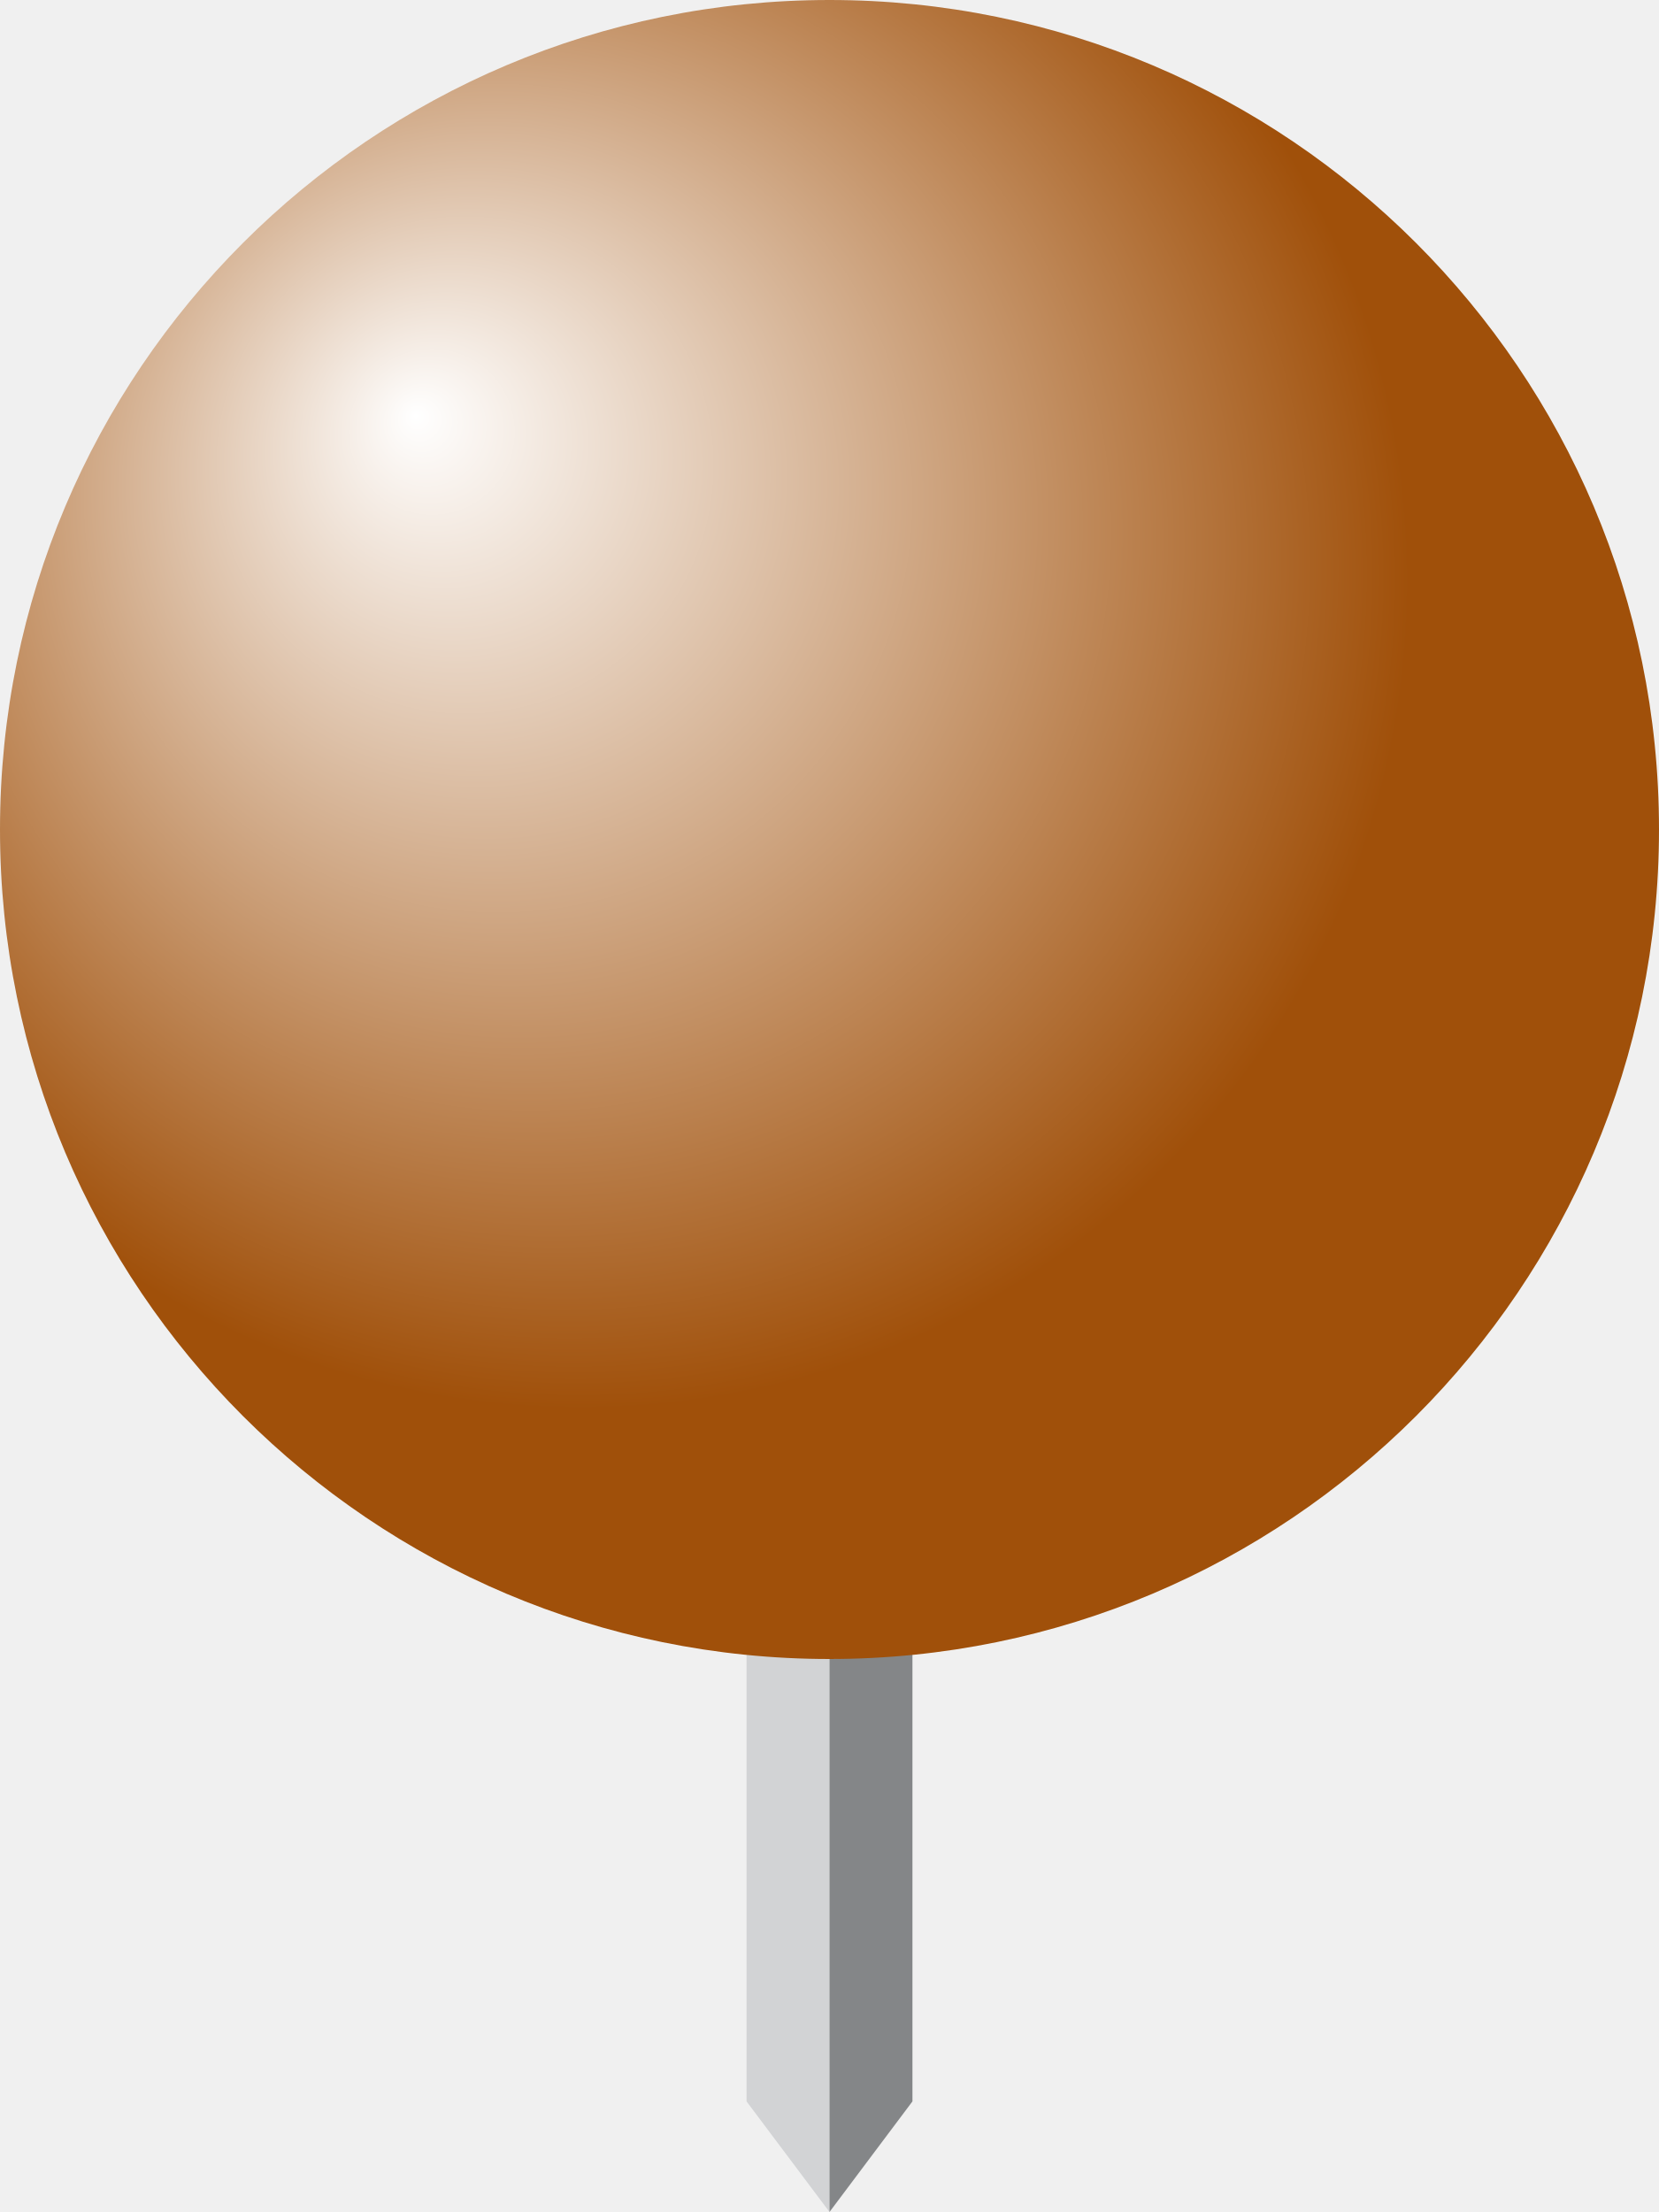
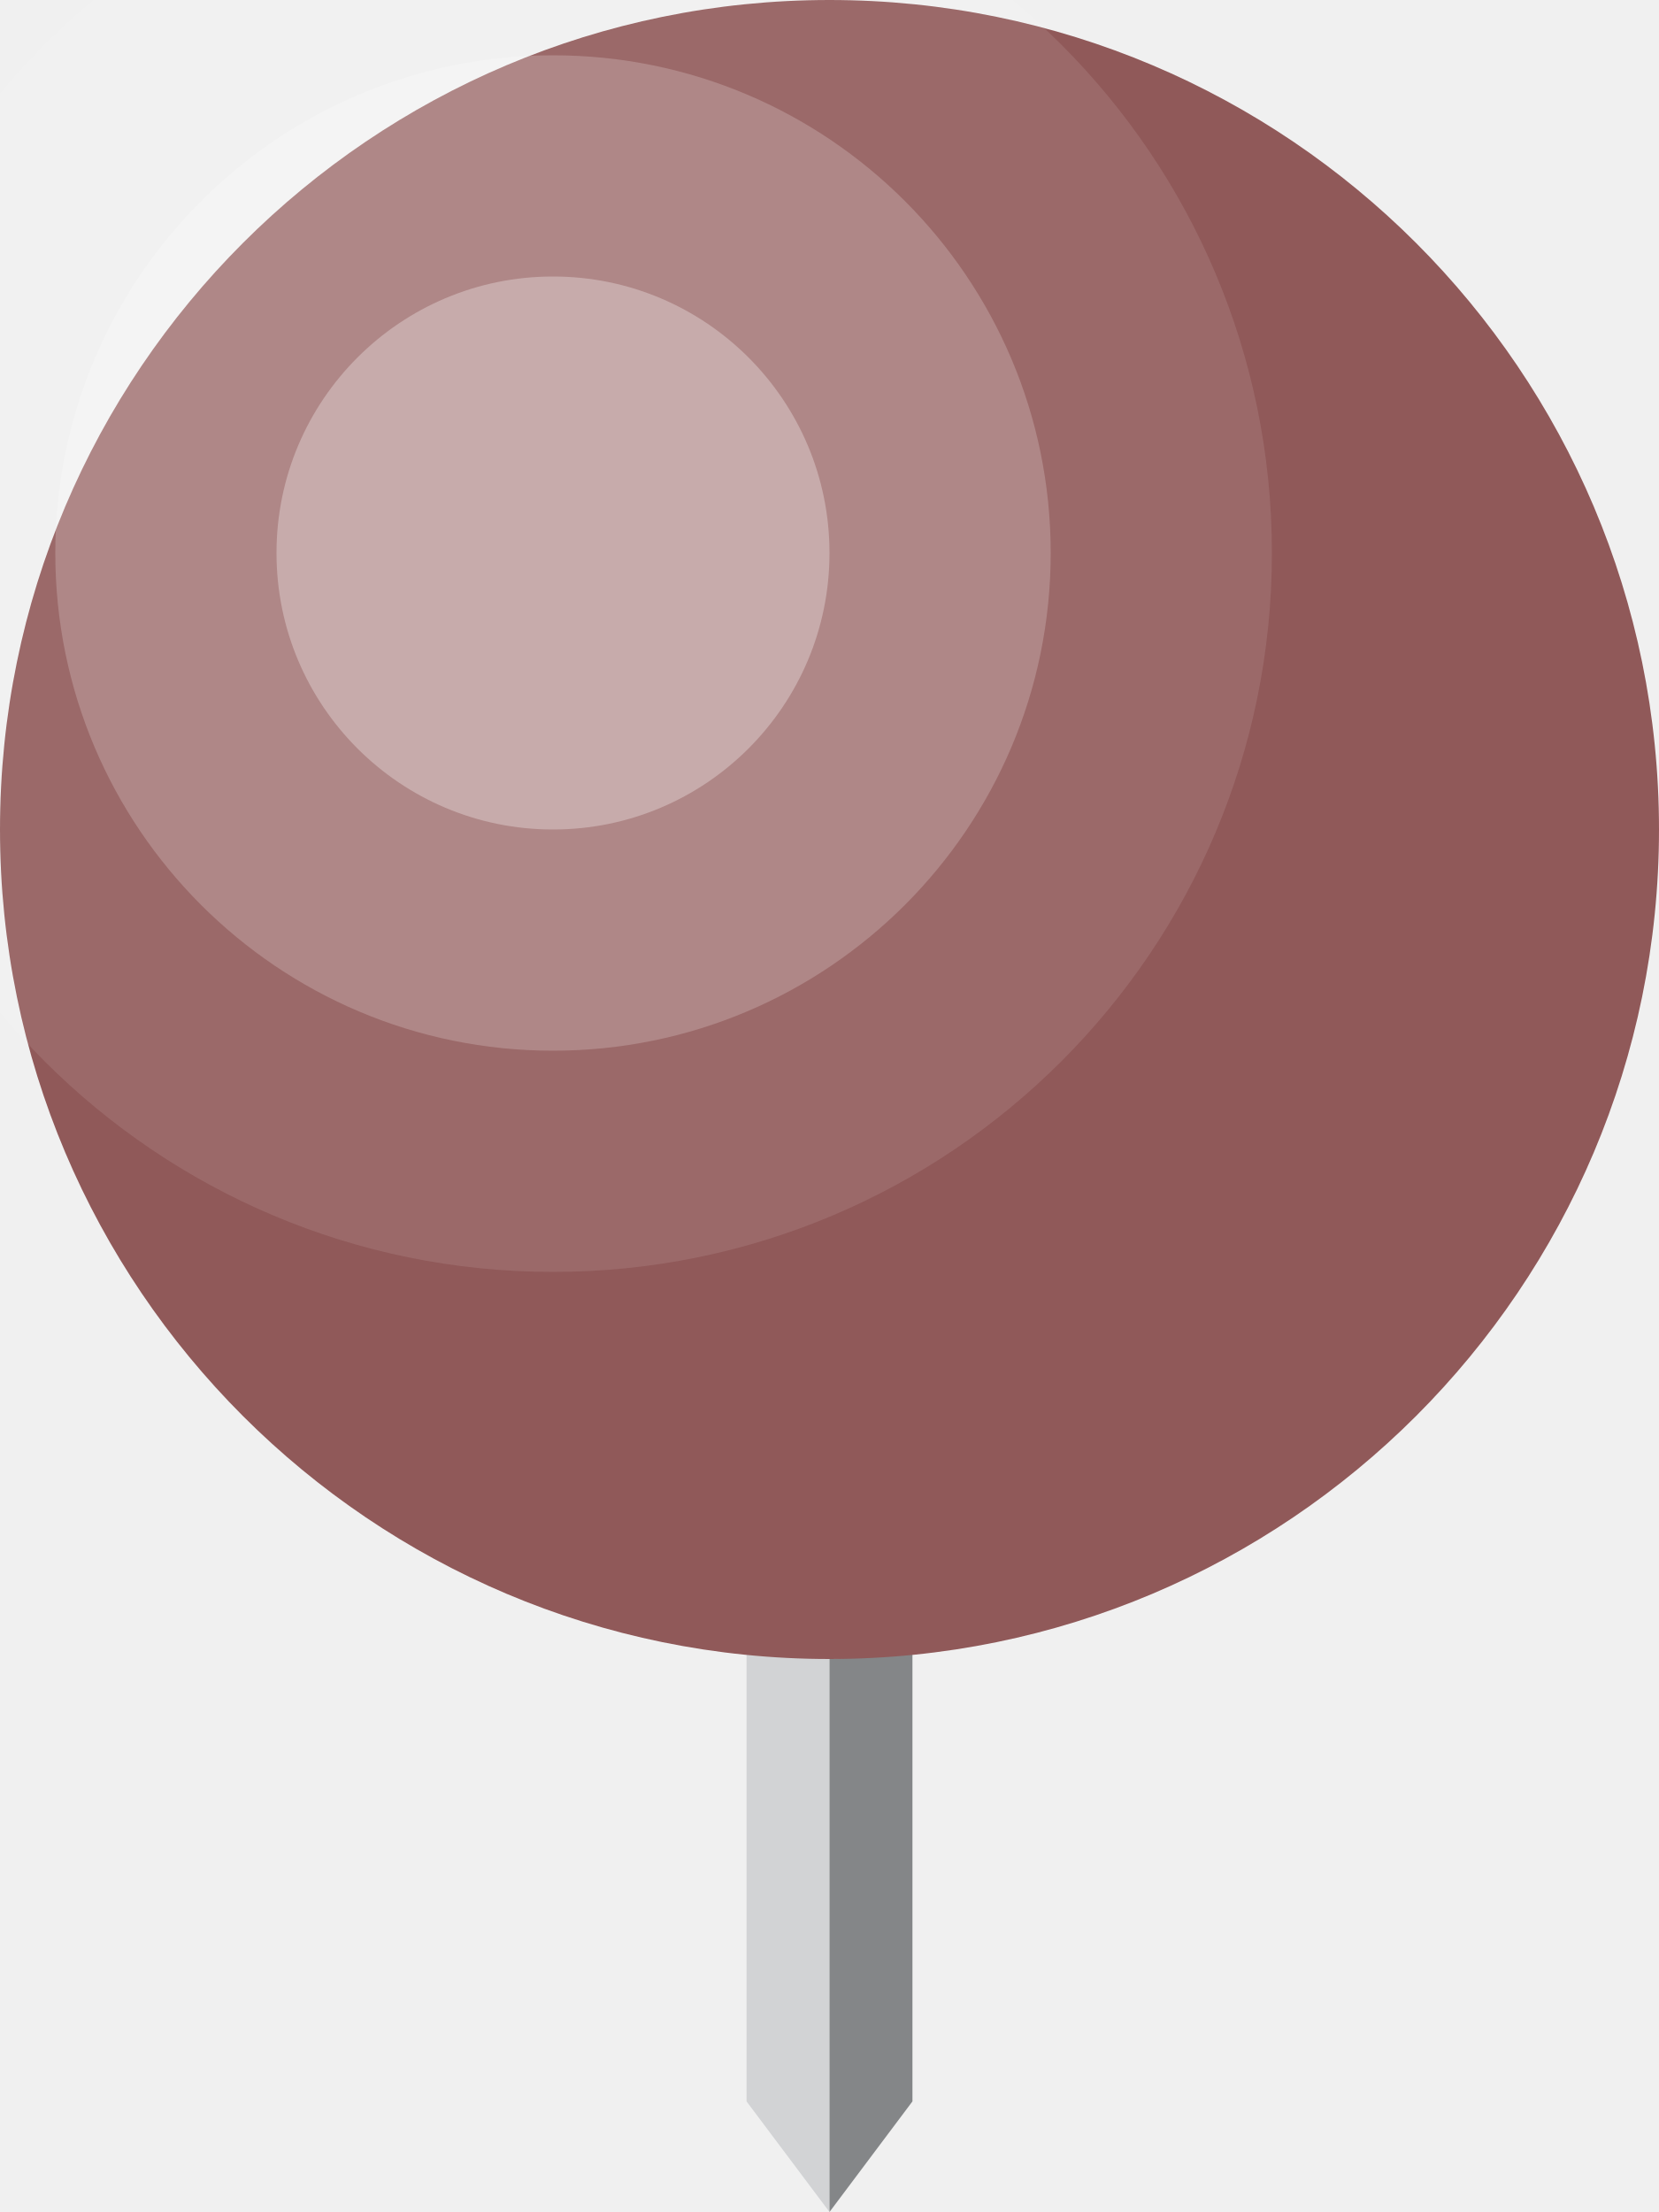
<svg xmlns="http://www.w3.org/2000/svg" xml:space="preserve" width="15px" height="20px" version="1.1" style="shape-rendering:geometricPrecision; text-rendering:geometricPrecision; image-rendering:optimizeQuality; fill-rule:evenodd; clip-rule:evenodd">
-   <defs>
-     <radialGradient id="gradient" cx="35%" cy="35%" r="50%" fx="25%" fy="25%">
-       <stop offset="0%" style="stop-opacity:1; stop-color:#FFFFFF;" />
-       <stop offset="100%" style="stop-opacity:1; stop-color:#A0500A;" />
-     </radialGradient>
-   </defs>
  <polygon points="6.75,14.95 6.75,19.00 7.50,20.00 7.50,15.00" fill="#D2D3D5" />
  <polygon points="7.50,15.00 7.50,20.00 8.25,19.00 8.25,14.95" fill="#848688" />
-   <circle id="delta" cx="7.5" cy="7.5" r="7.5" fill="url(#gradient)" />
+   <circle cx="7.5" cy="7.5" r="7.5" fill="#905959" />
+   <circle cx="5.0" cy="5.0" r="6.5" fill="#FFFFFF" opacity="0.1" />
+   <circle cx="5.0" cy="5.0" r="4.5" fill="#FFFFFF" opacity="0.2" />
+   <circle cx="5.0" cy="5.0" r="2.5" fill="#FFFFFF" opacity="0.3" />
</svg>
